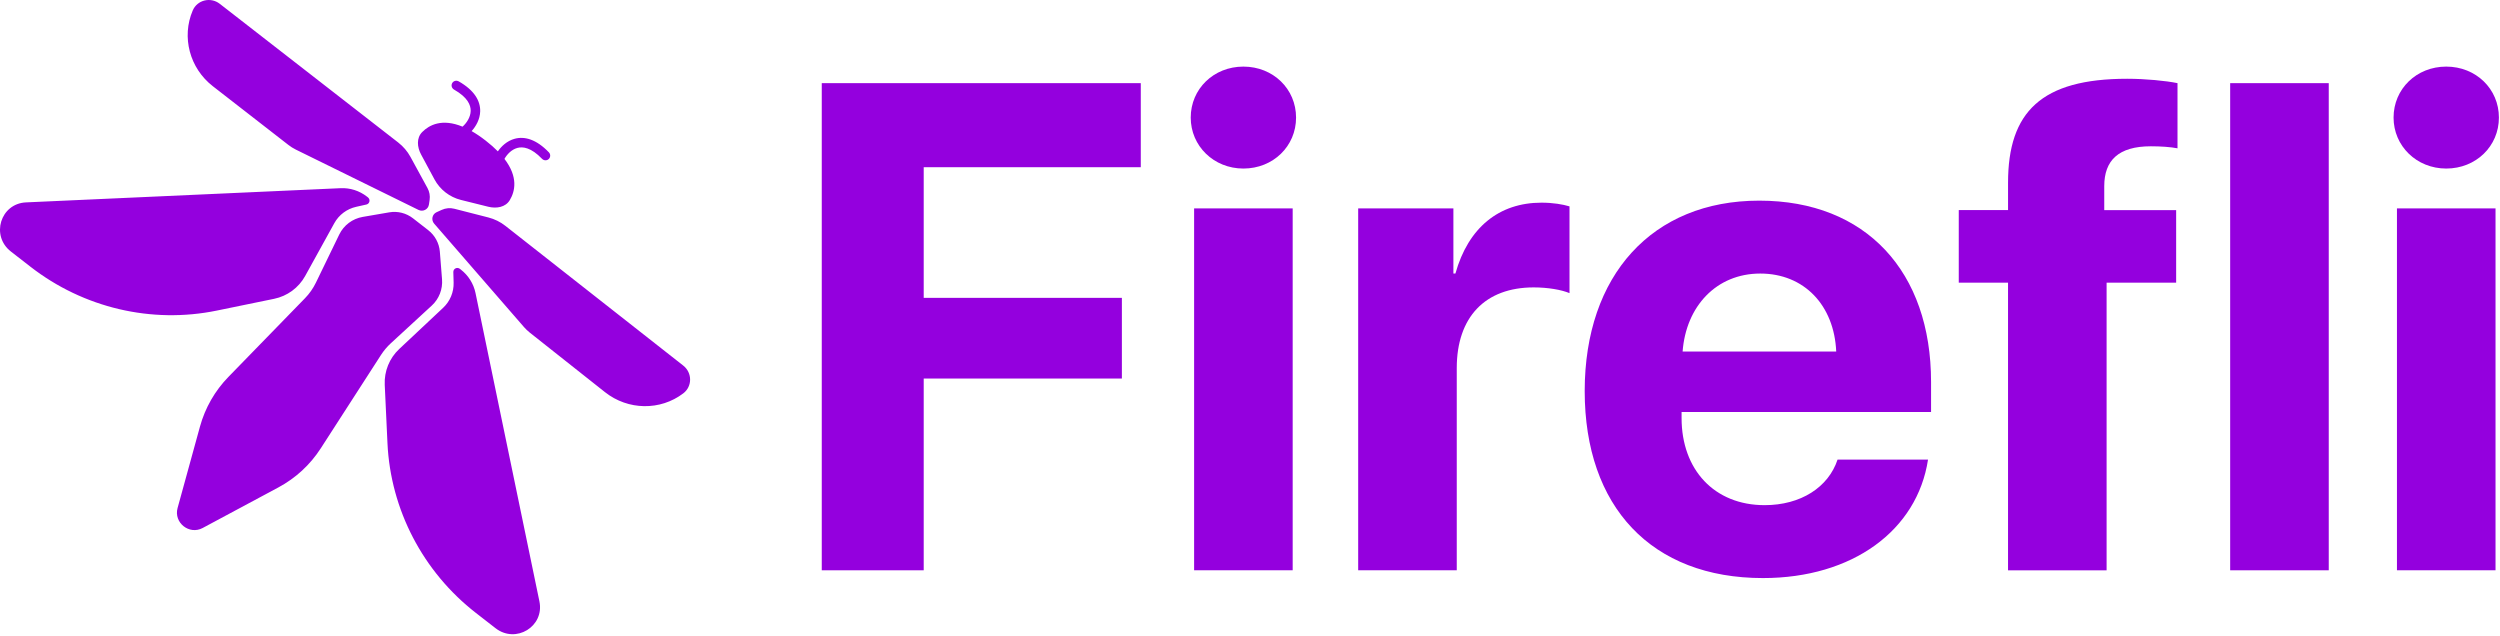
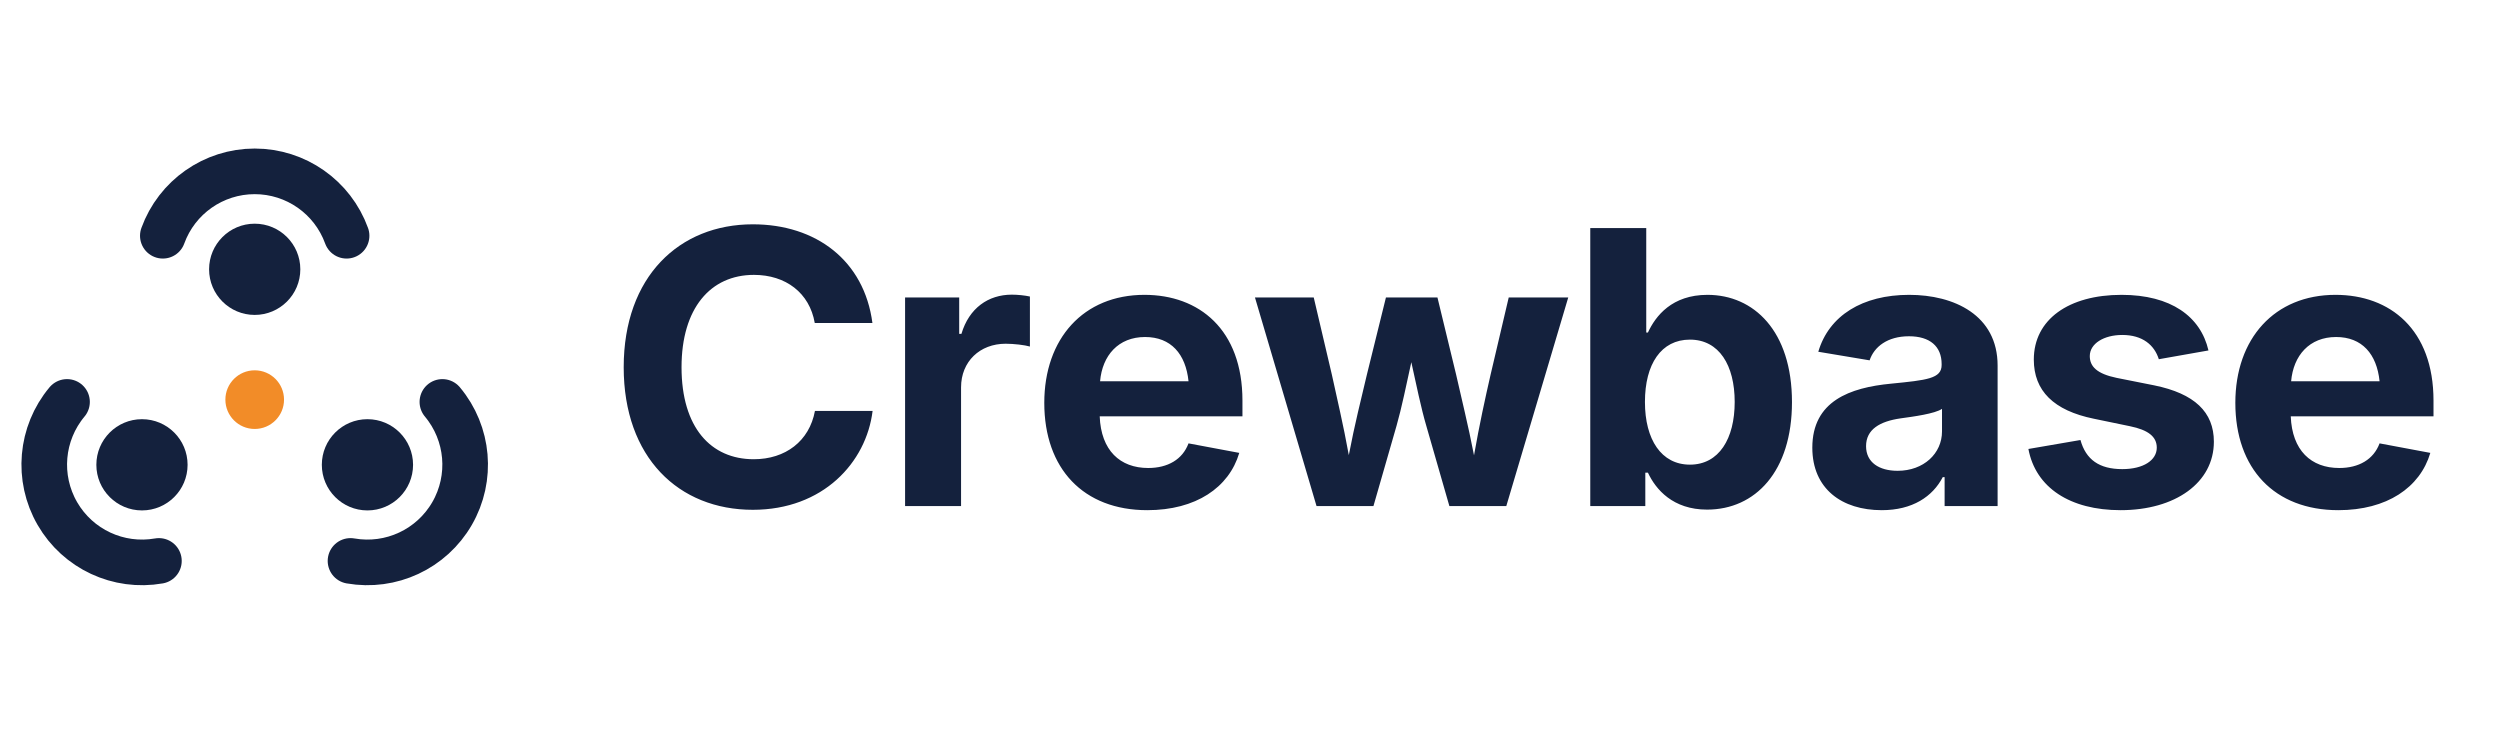
- <svg xmlns="http://www.w3.org/2000/svg" width="1435" height="365" viewBox="0 0 1435 365" fill="none">
-   <path d="M245.799 132.119C249.659 135.119 252.079 139.589 252.469 144.419L253.729 160.319C254.179 166.009 252.019 171.549 247.849 175.389L224.299 197.069C222.169 199.029 220.309 201.249 218.739 203.669L184.109 257.359C178.039 266.779 169.669 274.489 159.769 279.789L116.309 303.079C108.629 307.199 99.618 300.009 101.929 291.609L114.769 244.909C117.729 234.139 123.349 224.319 131.129 216.329L175.079 171.169C177.619 168.559 179.729 165.549 181.319 162.269L194.729 134.619C197.329 129.269 202.339 125.509 208.239 124.499L223.469 121.879C228.249 121.059 233.179 122.299 237.039 125.299L245.799 132.109V132.119ZM211.189 113.289C212.749 114.509 212.229 116.959 210.319 117.399L204.459 118.709C199.099 119.909 194.539 123.319 191.899 128.099L175.169 158.409C171.429 165.179 164.909 169.969 157.289 171.529L124.429 178.279C87.038 185.959 47.898 176.739 17.479 153.099L6.259 144.379C-5.421 135.299 0.259 116.829 14.938 116.169L195.509 108.019C200.939 107.769 206.309 109.489 210.629 112.849L211.189 113.279V113.289ZM264.539 154.759C268.859 158.119 271.849 162.899 272.949 168.219L309.629 345.209C312.609 359.589 296.109 369.659 284.429 360.579L273.209 351.859C242.789 328.219 224.199 292.559 222.409 254.429L220.839 220.919C220.479 213.139 223.499 205.639 229.139 200.349L254.379 176.659C258.359 172.919 260.539 167.659 260.379 162.169L260.209 156.169C260.149 154.209 262.409 153.089 263.969 154.309L264.529 154.739L264.539 154.759ZM392.199 209.869C397.409 213.959 397.429 221.789 392.249 225.749C379.039 235.839 360.499 235.569 347.269 225.099L304.109 190.929C302.899 189.969 301.779 188.909 300.769 187.739L249.209 128.369C247.359 126.239 248.049 122.979 250.579 121.819L253.579 120.459C255.829 119.429 258.389 119.209 260.809 119.829L280.349 124.829C283.889 125.739 287.199 127.369 290.079 129.629L392.209 209.859L392.199 209.869ZM228.629 81.849C231.479 84.069 233.849 86.849 235.579 90.009L245.369 107.929C246.519 110.029 246.949 112.429 246.599 114.769L246.209 117.409C245.799 120.199 242.779 121.749 240.219 120.489L169.829 85.879C168.319 85.129 166.879 84.239 165.549 83.199L122.149 49.469C108.859 39.139 104.119 21.279 110.619 6.039C113.199 -0.011 120.859 -1.921 126.139 2.179L228.629 81.839V81.849ZM263.259 46.679C272.249 51.779 275.759 57.879 275.629 63.859C275.519 68.539 273.169 72.549 270.709 75.249C273.229 76.689 275.929 78.499 278.809 80.739C281.519 82.849 283.829 84.899 285.769 86.879C287.799 83.939 291.009 80.889 295.339 79.679C301.099 78.069 307.879 79.969 315.039 87.419C316.089 88.509 316.069 90.239 314.989 91.269C313.909 92.299 312.179 92.249 311.129 91.159C304.879 84.659 300.109 84.029 296.899 84.929C293.599 85.849 290.999 88.619 289.559 91.209C297.559 101.639 295.639 109.839 292.619 114.879C290.159 118.979 284.969 119.839 280.269 118.669L264.569 114.759C258.079 113.139 252.549 108.839 249.379 102.949L241.709 88.699C239.409 84.429 238.969 79.189 242.339 75.799C246.419 71.689 253.739 67.859 265.499 72.699C267.789 70.689 270.089 67.299 270.169 63.669C270.249 60.339 268.459 55.869 260.619 51.419C259.299 50.669 258.819 49.009 259.559 47.709C260.289 46.409 261.949 45.959 263.269 46.709L263.259 46.679Z" fill="#9400DE" />
-   <path d="M471.688 327.349V47.729H654.808V95.979H530.208V170.969H643.958V217.279H530.208V327.349H471.688Z" fill="#9400DE" />
-   <path d="M683.479 67.489C683.479 51.019 696.659 38.229 713.709 38.229C730.759 38.229 743.939 51.019 743.939 67.489C743.939 83.959 730.759 96.749 713.709 96.749C696.659 96.749 683.479 83.769 683.479 67.489ZM685.419 119.619H741.999V327.349H685.419V119.619Z" fill="#9400DE" />
-   <path d="M779.598 119.619H834.248V157.019H835.408C842.768 130.669 860.408 116.329 884.818 116.329C891.408 116.329 897.028 117.299 900.898 118.459V168.259C896.248 166.319 888.498 164.969 880.358 164.969C852.458 164.969 836.178 182.019 836.178 211.279V327.349H779.598V119.619Z" fill="#9400DE" />
-   <path d="M1106.69 263.789C1100.49 304.479 1063.28 331.809 1011.93 331.809C947.978 331.809 909.618 290.919 909.618 224.459C909.618 157.999 948.378 115.169 1009.8 115.169C1071.22 115.169 1108.43 156.059 1108.43 219.229V236.479H965.228V239.969C965.228 269.619 984.028 289.959 1012.9 289.959C1033.63 289.959 1049.52 279.689 1054.76 263.799H1106.69V263.789ZM965.818 201.779H1053.99C1052.83 175.229 1035.58 157.019 1010.39 157.019C985.198 157.019 967.758 175.819 965.818 201.779Z" fill="#9400DE" />
-   <path d="M1152.62 162.249H1124.33V120.589H1152.62V104.889C1152.62 64.199 1171.8 45.209 1221.02 45.209C1231.48 45.209 1243.3 46.369 1249.89 47.729V85.129C1245.82 84.349 1240.2 83.969 1234.58 83.969C1215.98 83.969 1207.84 92.109 1207.84 106.839V120.599H1249.11V162.259H1209.19V327.359H1152.61V162.259L1152.62 162.249Z" fill="#9400DE" />
-   <path d="M1280.12 47.729H1336.7V327.349H1280.12V47.729Z" fill="#9400DE" />
-   <path d="M1373.91 67.489C1373.91 51.019 1387.09 38.229 1404.14 38.229C1421.19 38.229 1434.37 51.019 1434.37 67.489C1434.37 83.959 1421.19 96.749 1404.14 96.749C1387.09 96.749 1373.91 83.769 1373.91 67.489ZM1375.85 119.619H1432.43V327.349H1375.85V119.619Z" fill="#9400DE" />
+ <svg xmlns="http://www.w3.org/2000/svg" width="1243" height="365" viewBox="0 0 1243 365" fill="none">
+   <g transform="translate(-35.36 36.7) scale(1.62)">
+     <g fill="none" stroke="#14213D" stroke-width="14" stroke-linecap="round">
+       <path d="M71.8 49.7 A30 30 0 0 1 128.2 49.7" />
+       <path d="M157.6 100.7 A30 30 0 0 1 129.4 149.5" />
+       <path d="M70.6 149.5 A30 30 0 0 1 42.4 100.7" />
+     </g>
+     <g fill="#14213D">
+       <circle cx="100" cy="60" r="14" />
+       <circle cx="134.6" cy="120" r="14" />
+       <circle cx="65.4" cy="120" r="14" />
+     </g>
+     <circle cx="100" cy="100" r="9" fill="#F28C28" />
+   </g>
+   <path d="M374.3 253.472C409.183 253.472 430.706 230.0 433.86 204.302H405.193C402.41 219.331 390.535 228.33 374.764 228.33C353.426 228.33 338.86 212.559 338.86 182.593C338.86 153.276 353.24 136.67 374.857 136.67C390.628 136.67 402.503 145.576 405.101 160.605H433.768C429.686 129.526 405.75 111.528 374.3 111.528C337.84 111.528 310.101 137.412 310.101 182.593C310.101 227.495 337.469 253.472 374.3 253.472ZM450.007 251.616H477.839V192.612C477.839 179.717 487.209 170.903 500.012 170.903C504.094 170.903 509.567 171.553 512.072 172.295V147.432C509.567 146.875 505.949 146.504 503.073 146.504C491.384 146.504 481.828 153.184 478.024 165.986H476.911V147.896H450.007ZM570.43 253.657C594.551 253.657 611.065 242.432 616.168 225.176L590.933 220.444C587.965 228.423 580.635 232.69 570.894 232.69C556.885 232.69 547.423 223.97 546.773 206.992H617.745V199.199C617.745 163.76 596.129 146.597 569.039 146.597C538.702 146.597 519.219 168.306 519.219 200.312C519.219 233.062 538.702 253.657 570.43 253.657ZM546.959 189.551C548.072 176.748 556.051 167.563 569.317 167.563C582.213 167.563 589.542 176.006 590.933 189.551ZM654.58 251.616H682.876L694.379 211.631C696.884 202.91 699.296 191.035 701.709 180.088C704.121 190.942 706.533 202.817 709.13 211.631L720.634 251.616H748.93L779.731 147.896H750.136L741.137 186.211C738.447 197.993 735.571 211.074 732.88 226.382C729.912 210.981 726.572 197.9 723.974 186.211L714.697 147.896H689.091L679.628 186.211C676.845 197.993 673.505 211.167 670.629 226.289C667.846 210.889 664.692 197.808 662.187 186.211L653.188 147.896H623.964ZM848.758 253.379C872.694 253.379 890.97 234.453 890.97 199.941C890.97 164.502 871.951 146.597 848.944 146.597C831.317 146.597 823.153 157.08 819.349 165.337H818.514V113.384H790.682V251.616H818.05V235.01H819.349C823.245 243.359 831.781 253.379 848.758 253.379ZM840.223 231.021C826.029 231.021 817.865 218.589 817.865 199.849C817.865 181.016 825.936 168.862 840.223 168.862C854.788 168.862 862.489 181.665 862.489 199.849C862.489 218.125 854.696 231.021 840.223 231.021ZM935.598 253.657C950.905 253.657 960.925 246.885 965.935 237.236H966.862V251.616H993.21V181.758C993.21 156.616 971.501 146.597 949.235 146.597C926.042 146.597 909.343 156.895 904.055 174.893L929.568 179.16C931.794 172.48 938.381 167.192 949.143 167.192C959.533 167.192 965.378 172.202 965.378 181.016V181.479C965.378 188.252 958.049 188.994 940.236 190.757C919.826 192.705 901.086 199.385 901.086 222.578C901.086 243.081 915.837 253.657 935.598 253.657ZM943.484 234.082C934.299 234.082 927.805 229.907 927.805 221.836C927.805 213.486 934.67 209.497 944.968 208.013C951.091 207.178 962.131 205.693 965.564 203.281V214.507C965.564 225.454 956.472 234.082 943.484 234.082ZM1054.351 253.657C1081.534 253.657 1100.738 240.02 1100.738 219.609C1100.738 204.858 1091.09 195.674 1071.051 191.592L1052.403 187.881C1042.569 185.84 1039.044 182.222 1039.044 177.026C1039.044 170.811 1046.095 166.543 1055.186 166.543C1065.299 166.543 1071.143 171.553 1073.37 178.604L1098.048 174.243C1094.151 157.358 1079.4 146.597 1054.815 146.597C1028.56 146.597 1011.212 158.843 1011.212 178.789C1011.212 194.282 1021.046 204.116 1041.085 208.198L1058.99 211.909C1068.082 213.765 1072.35 217.104 1072.35 222.578C1072.35 228.794 1065.763 233.247 1055.186 233.247C1043.775 233.247 1037.096 228.516 1034.405 218.774L1008.521 223.228C1012.14 242.524 1029.303 253.657 1054.351 253.657ZM1162.622 253.657C1186.743 253.657 1203.257 242.432 1208.359 225.176L1183.125 220.444C1180.156 228.423 1172.827 232.69 1163.086 232.69C1149.077 232.69 1139.614 223.97 1138.965 206.992H1209.936V199.199C1209.936 163.76 1188.32 146.597 1161.23 146.597C1130.893 146.597 1111.411 168.306 1111.411 200.312C1111.411 233.062 1130.893 253.657 1162.622 253.657ZM1139.15 189.551C1140.263 176.748 1148.242 167.563 1161.509 167.563C1174.404 167.563 1181.733 176.006 1183.125 189.551Z" fill="#14213D" />
</svg>
